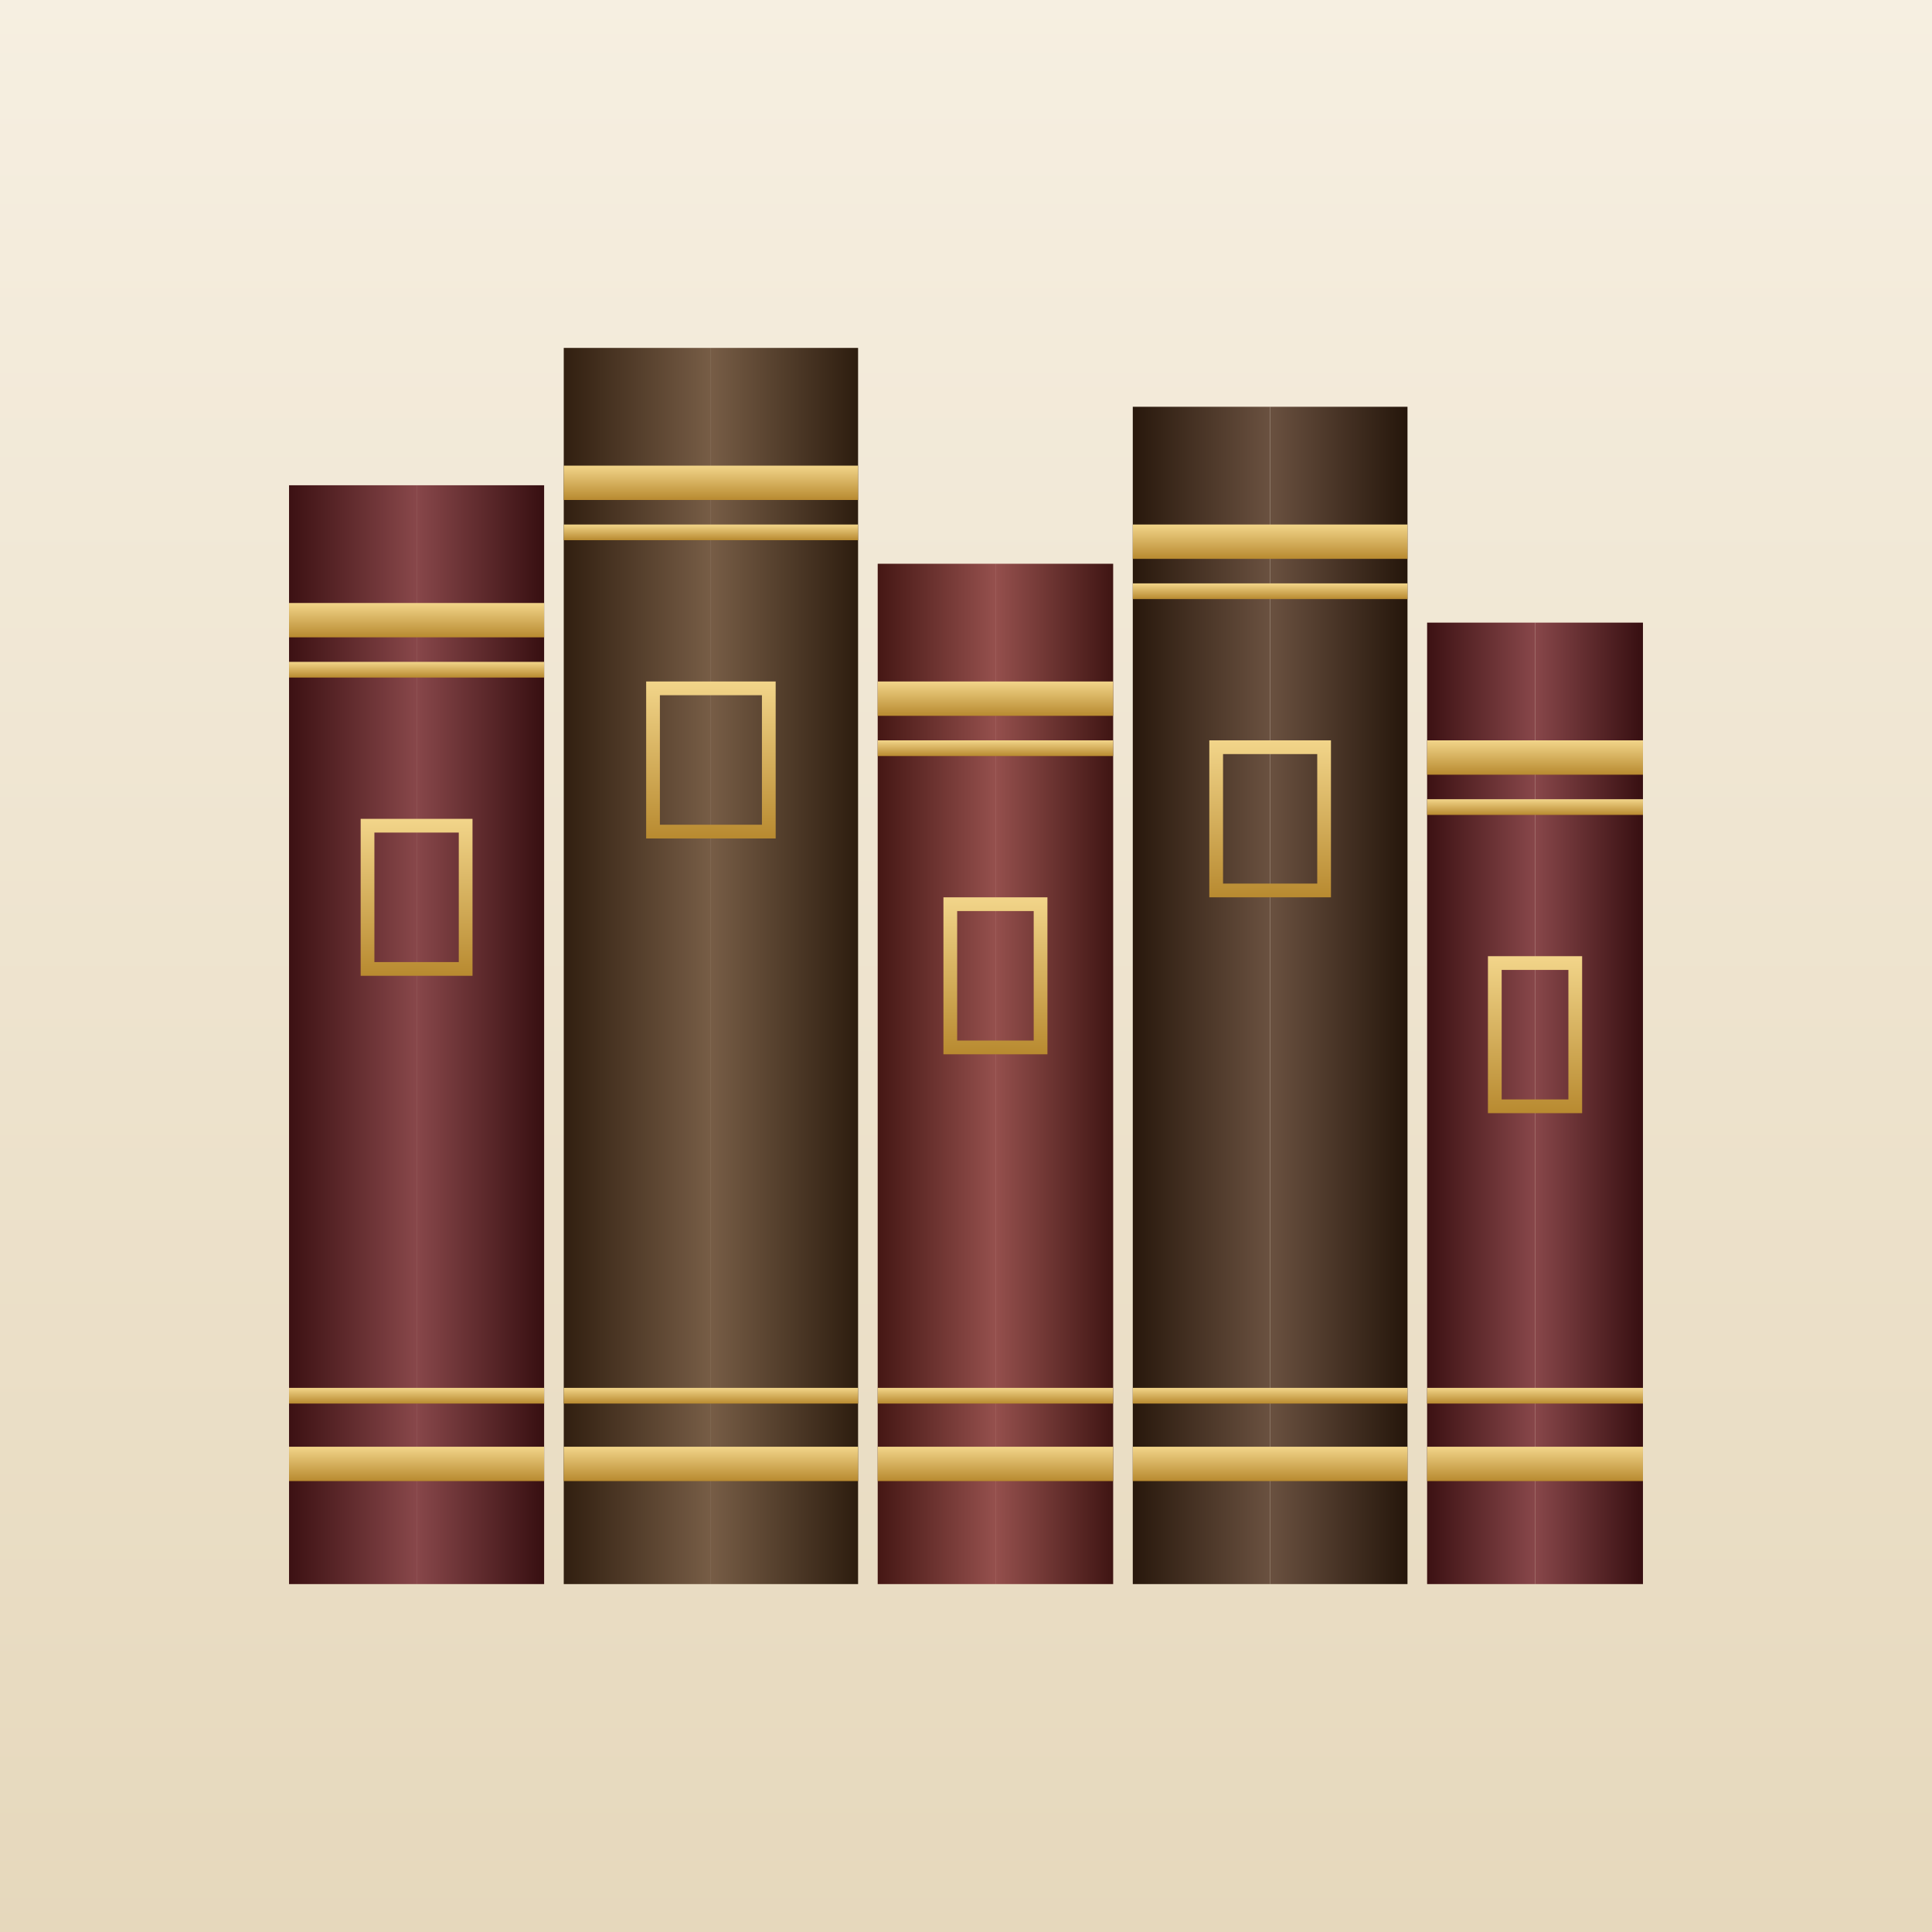
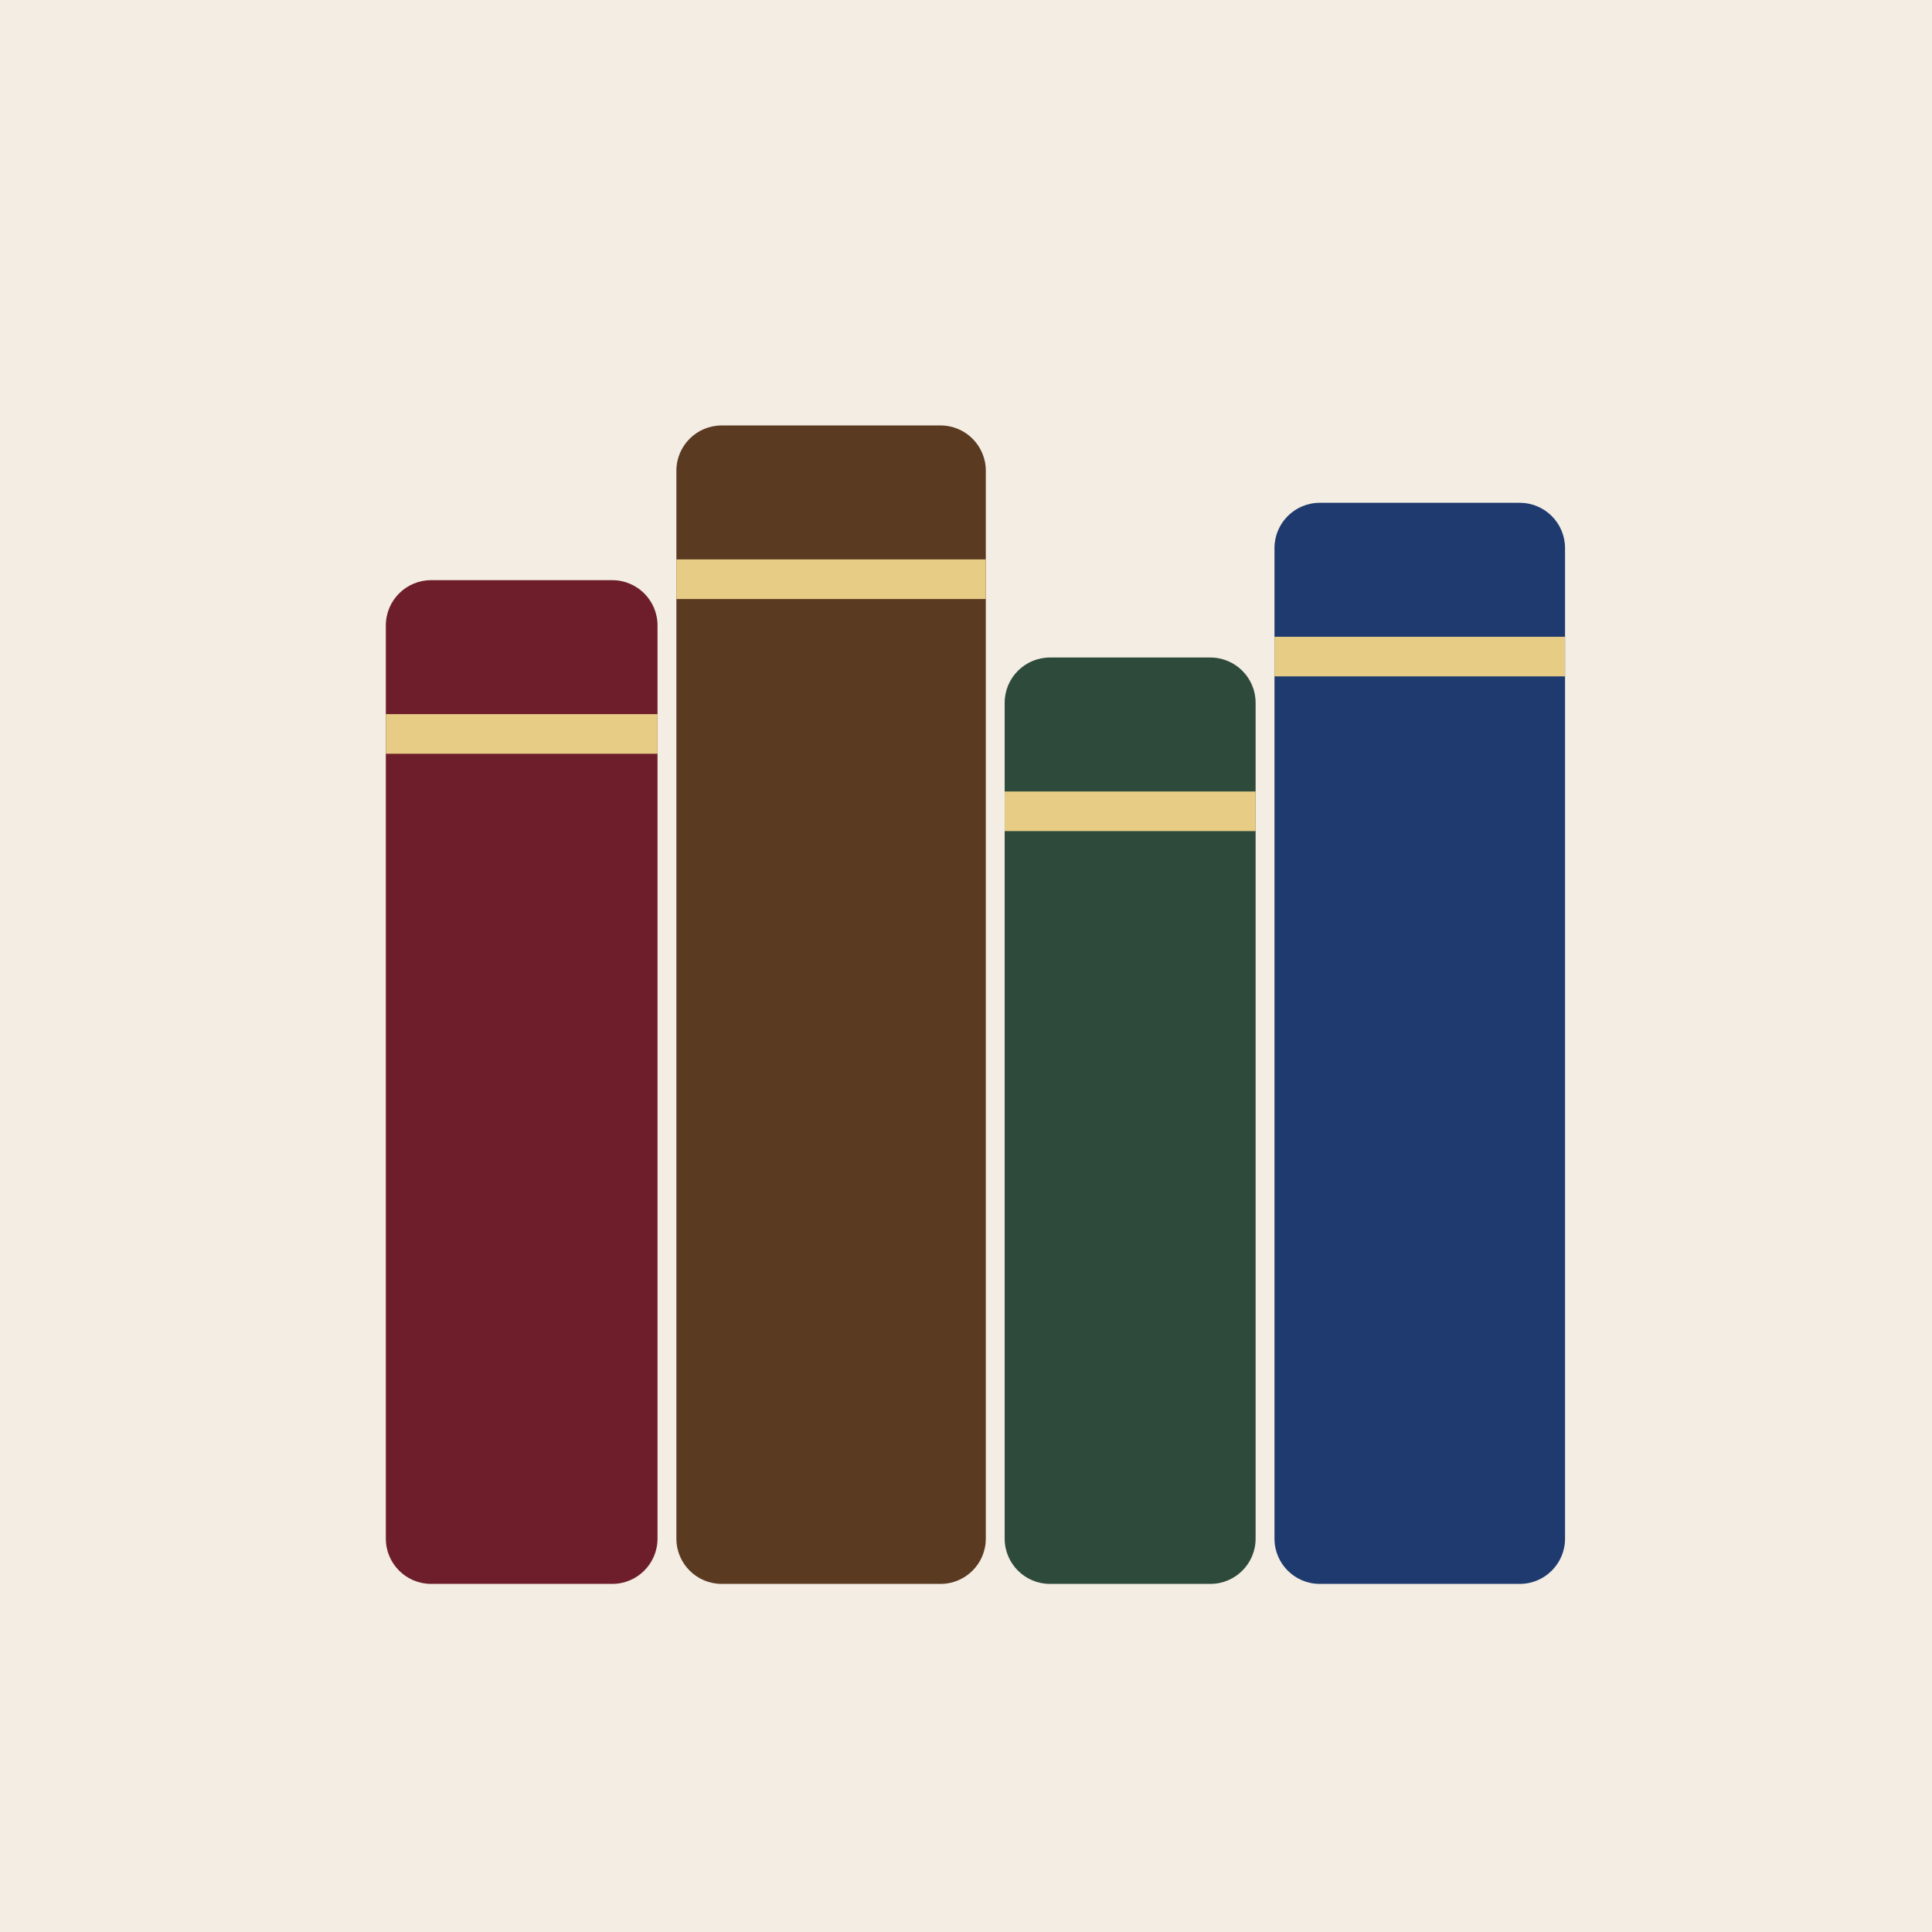
<svg xmlns="http://www.w3.org/2000/svg" viewBox="0 0 256 256" width="1024" height="1024">
-   <defs>
-     <linearGradient id="g1" x1="0" y1="0" x2="0" y2="1">
-       <stop offset="0" stop-color="#F2D58A" />
-       <stop offset="1" stop-color="#B88A30" />
-     </linearGradient>
-     <linearGradient id="g2" x1="0" y1="0" x2="0" y2="1">
-       <stop offset="0" stop-color="#F6EFE1" />
-       <stop offset="1" stop-color="#E6D8BC" />
-     </linearGradient>
-     <linearGradient id="g3" x1="0" y1="0" x2="1" y2="0">
-       <stop offset="0" stop-color="#3C1113" />
-       <stop offset="1" stop-color="#88474A" />
-     </linearGradient>
-     <linearGradient id="g4" x1="0" y1="0" x2="1" y2="0">
-       <stop offset="0" stop-color="#88474A" />
-       <stop offset="1" stop-color="#370F11" />
-     </linearGradient>
-     <linearGradient id="g5" x1="0" y1="0" x2="1" y2="0">
-       <stop offset="0" stop-color="#311F10" />
-       <stop offset="1" stop-color="#775D46" />
-     </linearGradient>
-     <linearGradient id="g6" x1="0" y1="0" x2="1" y2="0">
-       <stop offset="0" stop-color="#775D46" />
-       <stop offset="1" stop-color="#2D1D0F" />
-     </linearGradient>
-     <linearGradient id="g7" x1="0" y1="0" x2="1" y2="0">
-       <stop offset="0" stop-color="#451714" />
-       <stop offset="1" stop-color="#95504D" />
-     </linearGradient>
-     <linearGradient id="g8" x1="0" y1="0" x2="1" y2="0">
-       <stop offset="0" stop-color="#95504D" />
-       <stop offset="1" stop-color="#3F1513" />
-     </linearGradient>
-     <linearGradient id="g9" x1="0" y1="0" x2="1" y2="0">
-       <stop offset="0" stop-color="#28180C" />
-       <stop offset="1" stop-color="#6A5140" />
-     </linearGradient>
-     <linearGradient id="g10" x1="0" y1="0" x2="1" y2="0">
-       <stop offset="0" stop-color="#6A5140" />
-       <stop offset="1" stop-color="#25160B" />
-     </linearGradient>
-     <linearGradient id="g11" x1="0" y1="0" x2="1" y2="0">
-       <stop offset="0" stop-color="#3C1113" />
-       <stop offset="1" stop-color="#88474A" />
-     </linearGradient>
-     <linearGradient id="g12" x1="0" y1="0" x2="1" y2="0">
-       <stop offset="0" stop-color="#88474A" />
-       <stop offset="1" stop-color="#370F11" />
-     </linearGradient>
-   </defs>
-   <rect x="0" y="0" width="256" height="256" fill="url(#g2)" />
-   <rect x="38.30" y="64.30" width="16.90" height="145.60" fill="url(#g3)" />
-   <rect x="55.20" y="64.30" width="16.90" height="145.60" fill="url(#g4)" />
-   <rect x="38.30" y="79.90" width="33.80" height="4.55" fill="url(#g1)" />
-   <rect x="38.30" y="87.70" width="33.80" height="2.08" fill="url(#g1)" />
-   <rect x="38.30" y="183.90" width="33.80" height="2.08" fill="url(#g1)" />
-   <rect x="38.30" y="191.70" width="33.80" height="4.55" fill="url(#g1)" />
-   <path d="M47.79 108.50 H62.61 V129.30 H47.79 Z M49.61 110.32 V127.48 H60.79 V110.32 Z" fill="url(#g1)" />
-   <rect x="74.70" y="46.10" width="19.50" height="163.80" fill="url(#g5)" />
-   <rect x="94.20" y="46.10" width="19.50" height="163.80" fill="url(#g6)" />
-   <rect x="74.70" y="61.70" width="39.00" height="4.55" fill="url(#g1)" />
-   <rect x="74.70" y="69.50" width="39.00" height="2.08" fill="url(#g1)" />
-   <rect x="74.70" y="183.90" width="39.00" height="2.08" fill="url(#g1)" />
-   <rect x="74.70" y="191.70" width="39.00" height="4.55" fill="url(#g1)" />
-   <path d="M85.62 90.30 H102.78 V111.10 H85.62 Z M87.44 92.12 V109.28 H100.96 V92.12 Z" fill="url(#g1)" />
-   <rect x="116.30" y="74.70" width="15.60" height="135.20" fill="url(#g7)" />
-   <rect x="131.90" y="74.70" width="15.60" height="135.20" fill="url(#g8)" />
-   <rect x="116.30" y="90.30" width="31.20" height="4.55" fill="url(#g1)" />
-   <rect x="116.30" y="98.10" width="31.20" height="2.08" fill="url(#g1)" />
-   <rect x="116.30" y="183.90" width="31.20" height="2.08" fill="url(#g1)" />
-   <rect x="116.30" y="191.70" width="31.20" height="4.55" fill="url(#g1)" />
-   <path d="M125.01 118.90 H138.79 V139.70 H125.01 Z M126.83 120.72 V137.88 H136.97 V120.72 Z" fill="url(#g1)" />
-   <rect x="150.10" y="53.90" width="18.20" height="156.00" fill="url(#g9)" />
-   <rect x="168.30" y="53.90" width="18.20" height="156.00" fill="url(#g10)" />
-   <rect x="150.10" y="69.50" width="36.40" height="4.55" fill="url(#g1)" />
-   <rect x="150.10" y="77.30" width="36.40" height="2.08" fill="url(#g1)" />
-   <rect x="150.10" y="183.90" width="36.40" height="2.08" fill="url(#g1)" />
-   <rect x="150.10" y="191.70" width="36.40" height="4.55" fill="url(#g1)" />
-   <path d="M160.24 98.10 H176.36 V118.90 H160.24 Z M162.06 99.92 V117.08 H174.54 V99.92 Z" fill="url(#g1)" />
-   <rect x="189.10" y="82.50" width="14.30" height="127.40" fill="url(#g11)" />
-   <rect x="203.40" y="82.50" width="14.30" height="127.40" fill="url(#g12)" />
-   <rect x="189.10" y="98.10" width="28.60" height="4.55" fill="url(#g1)" />
-   <rect x="189.10" y="105.90" width="28.60" height="2.08" fill="url(#g1)" />
-   <rect x="189.10" y="183.90" width="28.60" height="2.08" fill="url(#g1)" />
-   <rect x="189.10" y="191.70" width="28.60" height="4.55" fill="url(#g1)" />
-   <path d="M197.16 126.70 H209.64 V147.50 H197.16 Z M198.98 128.52 V145.68 H207.82 V128.52 Z" fill="url(#g1)" />
+   <rect width="256" height="256" fill="#F3EDE3" />
+   <rect x="51.125" y="76.875" width="36" height="133" rx="6" fill="#6E1E2A" />
+   <rect x="51.125" y="94.625" width="36" height="5.25" fill="#E7CC86" />
+   <rect x="89.625" y="56.375" width="41" height="153.5" rx="6" fill="#5B3A22" />
+   <rect x="89.625" y="74.125" width="41" height="5.25" fill="#E7CC86" />
+   <rect x="133.125" y="87.125" width="33.25" height="122.75" rx="6" fill="#2E4A3A" />
+   <rect x="133.125" y="104.875" width="33.25" height="5.25" fill="#E7CC86" />
+   <rect x="168.875" y="66.625" width="38.5" height="143.25" rx="6" fill="#1E3A6E" />
+   <rect x="168.875" y="84.375" width="38.5" height="5.25" fill="#E7CC86" />
</svg>
